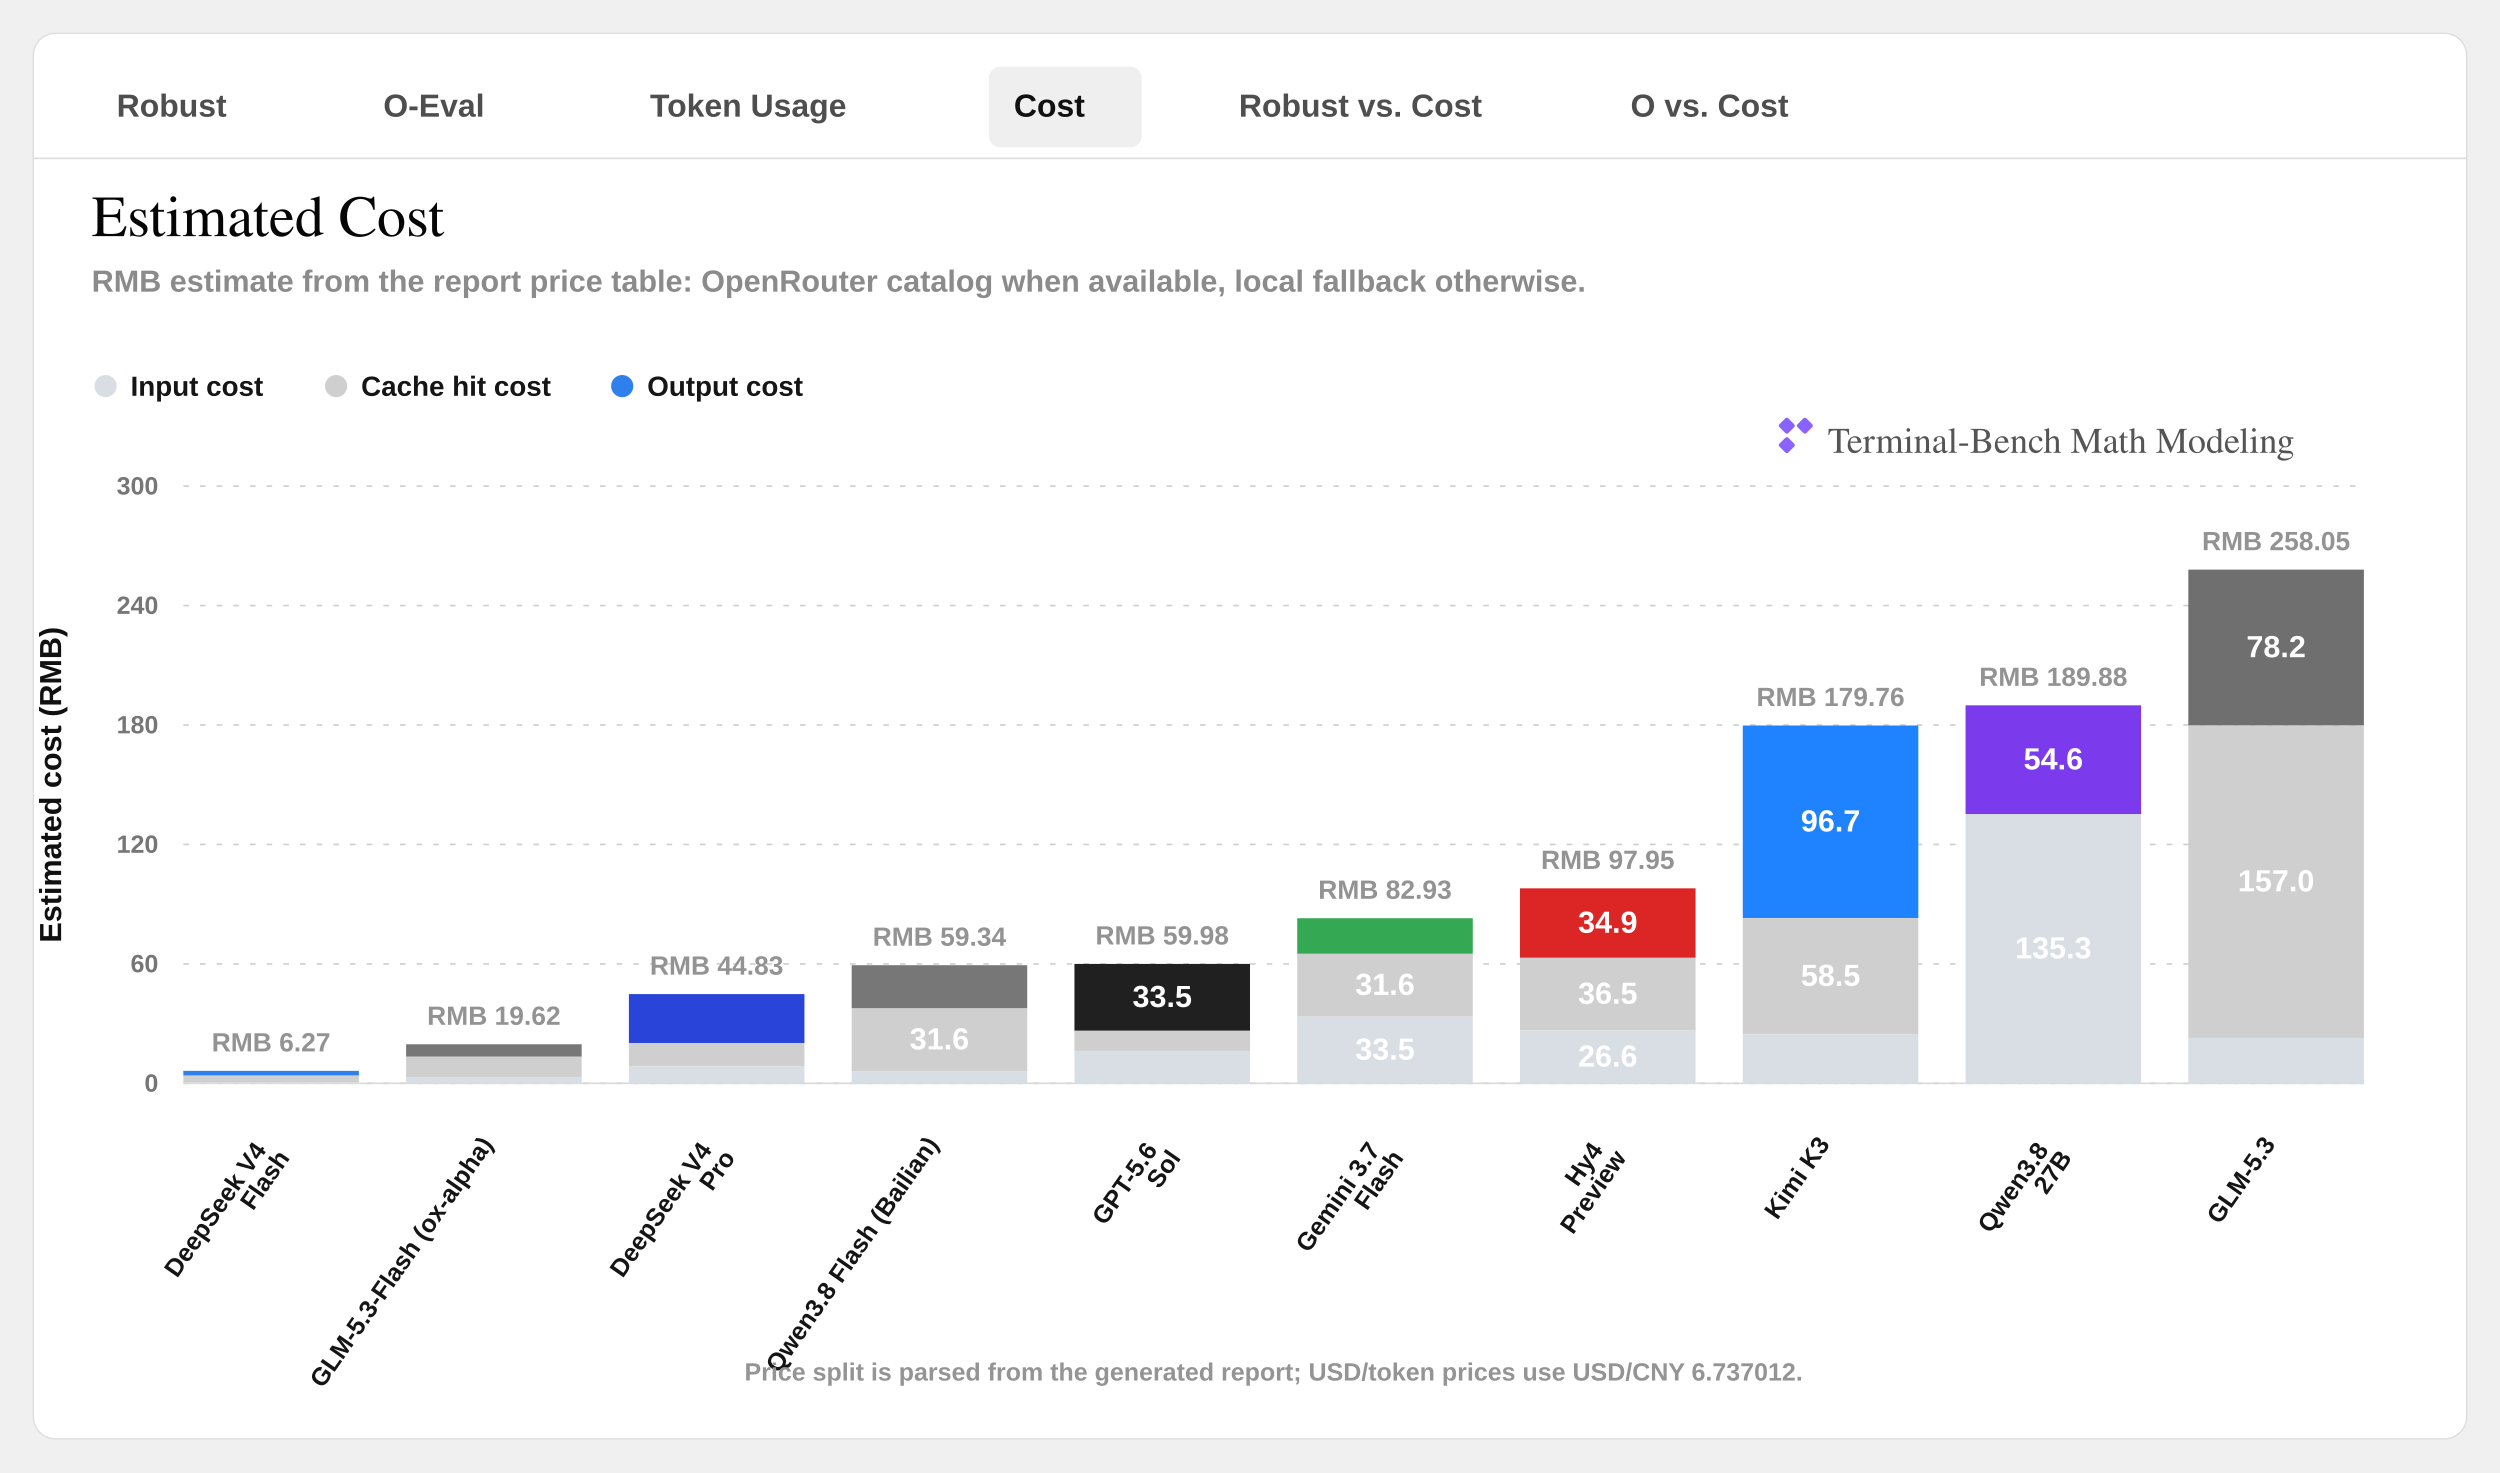
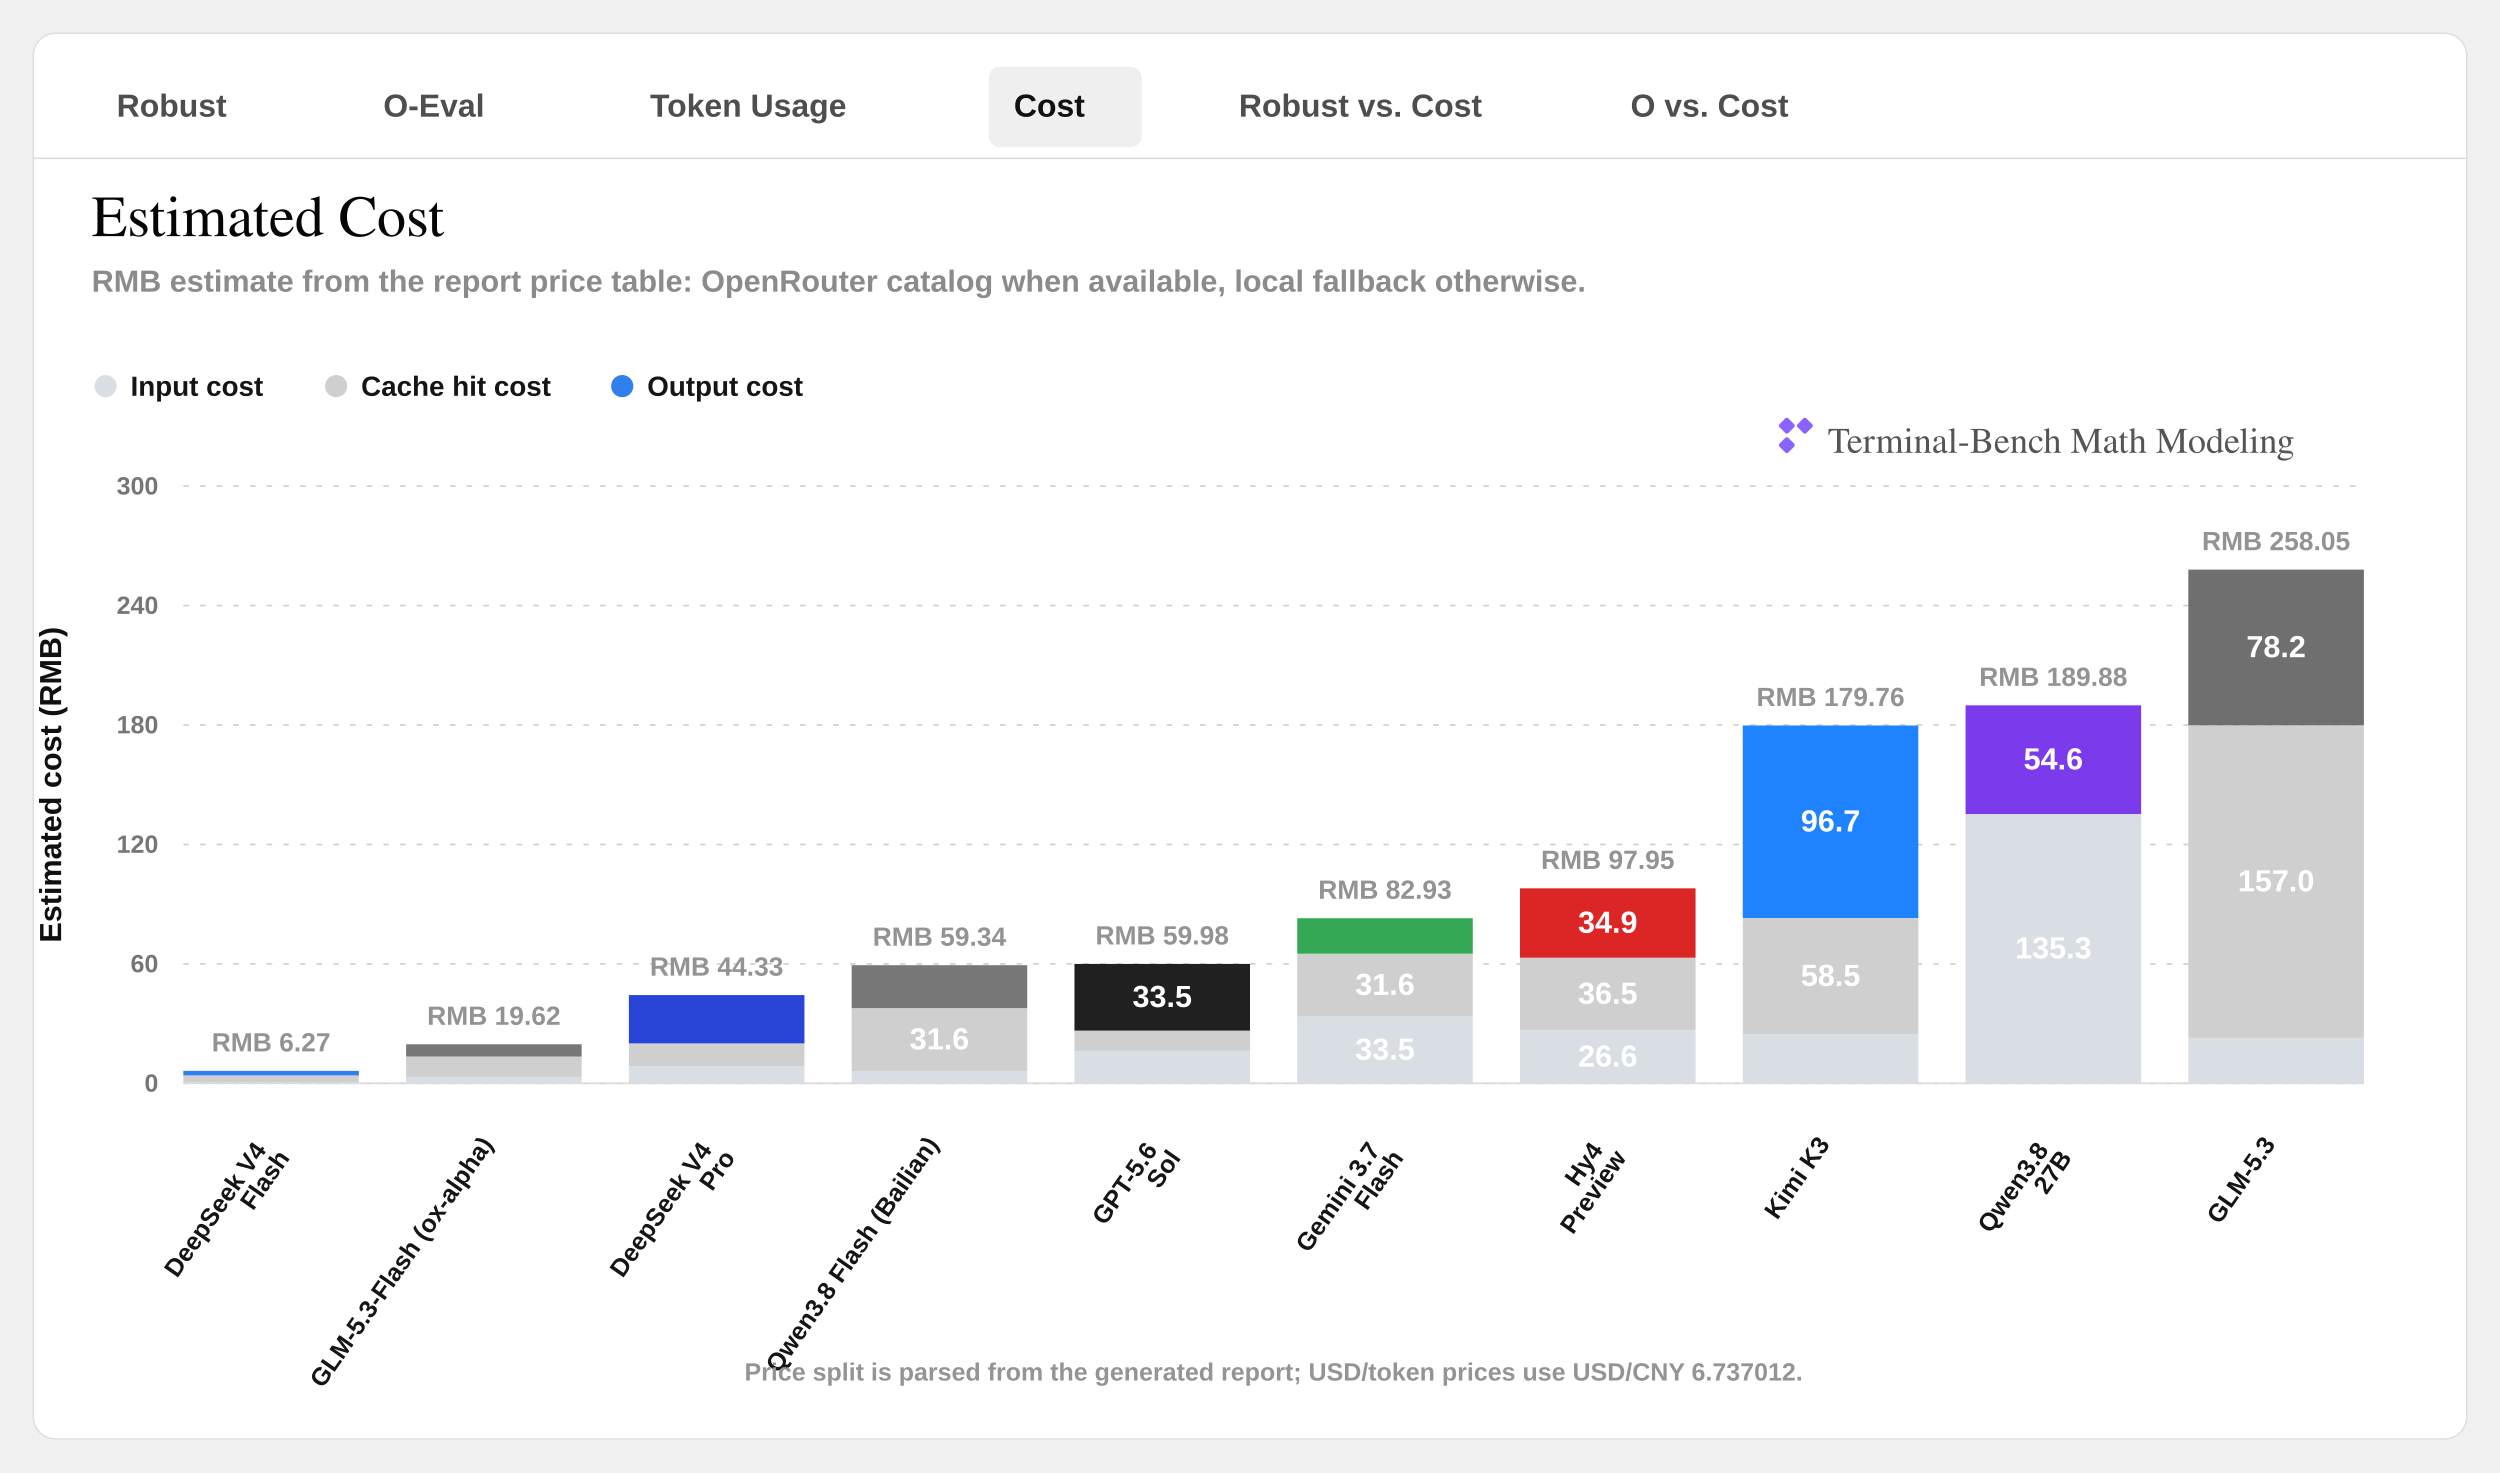
<svg xmlns="http://www.w3.org/2000/svg" width="1800" height="1060" viewBox="0 0 1800 1060" role="img">
  <style>
      .title { font-family: Georgia, Times, serif; font-size: 42px; fill: #050505; }
      .subtitle { font-family: Arial, Helvetica, sans-serif; font-size: 22px; fill: #8b8b8b; font-weight: 650; }
      .tab { font-family: Arial, Helvetica, sans-serif; font-size: 23px; fill: #4e4e4e; font-weight: 760; }
      .tab-active { fill: #111111; }
      .axis { font-family: Arial, Helvetica, sans-serif; font-size: 18px; fill: #767676; font-weight: 600; }
      .axis-title { font-family: Arial, Helvetica, sans-serif; font-size: 22px; fill: #101010; font-weight: 720; }
      .legend { font-family: Arial, Helvetica, sans-serif; font-size: 20px; fill: #151515; font-weight: 680; }
      .x-label { font-family: Arial, Helvetica, sans-serif; font-size: 18px; fill: #151515; font-weight: 650; }
      .bar-label { font-family: Arial, Helvetica, sans-serif; font-size: 22px; fill: #ffffff; font-weight: 800; }
      .top-label { font-family: Arial, Helvetica, sans-serif; font-size: 19px; fill: #939393; font-weight: 750; }
      .small-note { font-family: Arial, Helvetica, sans-serif; font-size: 18px; fill: #949494; font-weight: 650; }
      .point-label { font-family: Arial, Helvetica, sans-serif; font-size: 19px; fill: #4a4a4a; font-weight: 700; }
      .brand { font-family: Georgia, Times, serif; font-size: 26px; fill: #555555; }
    </style>
  <rect x="24.00" y="24.00" width="1752.00" height="1012.00" fill="#ffffff" stroke="#dddddd" rx="16.00" />
  <text x="84.00" y="84.00" text-anchor="start" class="tab">Robust</text>
  <text x="276.00" y="84.00" text-anchor="start" class="tab">O-Eval</text>
  <text x="468.00" y="84.00" text-anchor="start" class="tab">Token Usage</text>
  <rect x="712.00" y="48.00" width="110.00" height="58.00" fill="#efefef" rx="8.00" />
  <text x="730.00" y="84.00" text-anchor="start" class="tab tab-active">Cost</text>
  <text x="892.00" y="84.00" text-anchor="start" class="tab">Robust vs. Cost</text>
  <text x="1174.00" y="84.00" text-anchor="start" class="tab">O vs. Cost</text>
  <line x1="24.00" y1="114.00" x2="1776.00" y2="114.00" stroke="#dddddd" stroke-width="1.20" />
  <text x="66.00" y="170.00" text-anchor="start" class="title">Estimated Cost</text>
  <text x="66.00" y="210.00" text-anchor="start" class="subtitle">RMB estimate from the report price table: OpenRouter catalog when available, local fallback otherwise.</text>
  <circle cx="76.00" cy="278.00" r="8.00" fill="#d9dde4" />
  <text x="94.00" y="285.00" text-anchor="start" class="legend">Input cost</text>
  <circle cx="242.00" cy="278.00" r="8.00" fill="#cfcfcf" />
  <text x="260.00" y="285.00" text-anchor="start" class="legend">Cache hit cost</text>
  <circle cx="448.00" cy="278.00" r="8.00" fill="#2f80ed" />
  <text x="466.00" y="285.00" text-anchor="start" class="legend">Output cost</text>
  <rect x="1282.00" y="302.00" width="9" height="9" rx="1.5" fill="#8a63ff" transform="rotate(-45 1286.50 306.50)" />
  <rect x="1295.00" y="302.00" width="9" height="9" rx="1.5" fill="#8a63ff" transform="rotate(-45 1299.50 306.50)" />
  <rect x="1282.00" y="316.00" width="9" height="9" rx="1.5" fill="#8a63ff" transform="rotate(-45 1286.50 320.50)" />
  <text x="1316.00" y="326.00" text-anchor="start" class="brand">Terminal-Bench Math Modeling</text>
  <line x1="132.00" y1="780.00" x2="1702.00" y2="780.00" stroke="#cfcfcf" stroke-width="1.20" stroke-dasharray="4 8" />
  <text x="114.00" y="786.00" text-anchor="end" class="axis">0</text>
  <line x1="132.00" y1="694.00" x2="1702.00" y2="694.00" stroke="#cfcfcf" stroke-width="1.20" stroke-dasharray="4 8" />
  <text x="114.00" y="700.00" text-anchor="end" class="axis">60</text>
  <line x1="132.00" y1="608.00" x2="1702.00" y2="608.00" stroke="#cfcfcf" stroke-width="1.20" stroke-dasharray="4 8" />
  <text x="114.00" y="614.00" text-anchor="end" class="axis">120</text>
  <line x1="132.00" y1="522.00" x2="1702.00" y2="522.00" stroke="#cfcfcf" stroke-width="1.20" stroke-dasharray="4 8" />
  <text x="114.00" y="528.00" text-anchor="end" class="axis">180</text>
  <line x1="132.00" y1="436.00" x2="1702.00" y2="436.00" stroke="#cfcfcf" stroke-width="1.20" stroke-dasharray="4 8" />
  <text x="114.00" y="442.00" text-anchor="end" class="axis">240</text>
  <line x1="132.00" y1="350.00" x2="1702.00" y2="350.00" stroke="#cfcfcf" stroke-width="1.20" stroke-dasharray="4 8" />
  <text x="114.00" y="356.00" text-anchor="end" class="axis">300</text>
  <line x1="132.00" y1="780.00" x2="1702.00" y2="780.00" stroke="#dadada" stroke-width="1.20" />
  <text x="44.00" y="565.00" text-anchor="middle" class="axis-title" transform="rotate(-90 44.00 565.00)">Estimated cost (RMB)</text>
  <rect x="132.00" y="779.23" width="126.40" height="0.77" fill="#d9dde4" />
  <rect x="132.00" y="774.31" width="126.40" height="4.91" fill="#cfcfcf" />
  <rect x="132.00" y="771.02" width="126.40" height="3.30" fill="#2f80ed" />
  <text x="195.20" y="757.01" text-anchor="middle" class="top-label">RMB 6.27</text>
  <g transform="translate(195.20,824.00) rotate(-55)">
    <text class="x-label" text-anchor="end">
      <tspan x="0" dy="0">DeepSeek V4</tspan>
      <tspan x="0" dy="17">Flash</tspan>
    </text>
  </g>
  <rect x="292.40" y="775.47" width="126.40" height="4.53" fill="#d9dde4" />
  <rect x="292.40" y="760.76" width="126.40" height="14.70" fill="#cfcfcf" />
  <rect x="292.40" y="751.87" width="126.40" height="8.89" fill="#777777" />
  <text x="355.60" y="737.88" text-anchor="middle" class="top-label">RMB 19.62</text>
  <g transform="translate(355.60,824.00) rotate(-55)">
    <text class="x-label" text-anchor="end">
      <tspan x="0" dy="0">GLM-5.3-Flash (ox-alpha)</tspan>
    </text>
  </g>
-   <rect x="452.80" y="767.80" width="126.40" height="12.20" fill="#d9dde4" />
-   <rect x="452.80" y="750.94" width="126.40" height="16.85" fill="#cfcfcf" />
-   <rect x="452.80" y="715.75" width="126.40" height="35.19" fill="#2945d9" />
-   <text x="516.00" y="701.74" text-anchor="middle" class="top-label">RMB 44.83</text>
+   <rect x="452.80" y="767.93" width="126.40" height="12.07" fill="#d9dde4" />
+   <rect x="452.80" y="751.26" width="126.40" height="16.67" fill="#cfcfcf" />
+   <rect x="452.80" y="716.46" width="126.40" height="34.80" fill="#2945d9" />
+   <text x="516.00" y="702.46" text-anchor="middle" class="top-label">RMB 44.33</text>
  <g transform="translate(516.00,824.00) rotate(-55)">
    <text class="x-label" text-anchor="end">
      <tspan x="0" dy="0">DeepSeek V4</tspan>
      <tspan x="0" dy="17">Pro</tspan>
    </text>
  </g>
  <rect x="613.20" y="771.23" width="126.40" height="8.77" fill="#d9dde4" />
  <rect x="613.20" y="725.87" width="126.40" height="45.36" fill="#cfcfcf" />
  <text x="676.40" y="755.55" text-anchor="middle" class="bar-label" fill="#777777" font-size="18">31.6</text>
  <rect x="613.20" y="694.94" width="126.40" height="30.93" fill="#777777" />
  <text x="676.40" y="680.95" text-anchor="middle" class="top-label">RMB 59.34</text>
  <g transform="translate(676.40,824.00) rotate(-55)">
    <text class="x-label" text-anchor="end">
      <tspan x="0" dy="0">Qwen3.8 Flash (Bailian)</tspan>
    </text>
  </g>
  <rect x="773.60" y="756.67" width="126.40" height="23.33" fill="#d9dde4" />
  <rect x="773.60" y="742.06" width="126.40" height="14.61" fill="#cfcfcf" />
  <rect x="773.60" y="694.02" width="126.40" height="48.04" fill="#202020" />
  <text x="836.80" y="725.04" text-anchor="middle" class="bar-label" fill="#ffffff" font-size="18">33.5</text>
  <text x="836.80" y="680.03" text-anchor="middle" class="top-label">RMB 59.98</text>
  <g transform="translate(836.80,824.00) rotate(-55)">
    <text class="x-label" text-anchor="end">
      <tspan x="0" dy="0">GPT-5.6</tspan>
      <tspan x="0" dy="17">Sol</tspan>
    </text>
  </g>
  <rect x="934.00" y="731.95" width="126.40" height="48.05" fill="#d9dde4" />
  <text x="997.20" y="762.98" text-anchor="middle" class="bar-label" fill="#777777" font-size="18">33.5</text>
  <rect x="934.00" y="686.69" width="126.40" height="45.26" fill="#cfcfcf" />
  <text x="997.20" y="716.32" text-anchor="middle" class="bar-label" fill="#777777" font-size="18">31.6</text>
  <rect x="934.00" y="661.13" width="126.40" height="25.56" fill="#34a853" />
  <text x="997.20" y="647.13" text-anchor="middle" class="top-label">RMB 82.93</text>
  <g transform="translate(997.20,824.00) rotate(-55)">
    <text class="x-label" text-anchor="end">
      <tspan x="0" dy="0">Gemini 3.7</tspan>
      <tspan x="0" dy="17">Flash</tspan>
    </text>
  </g>
  <rect x="1094.40" y="741.89" width="126.40" height="38.11" fill="#d9dde4" />
  <text x="1157.60" y="767.94" text-anchor="middle" class="bar-label" fill="#777777" font-size="18">26.6</text>
  <rect x="1094.40" y="689.56" width="126.40" height="52.33" fill="#cfcfcf" />
  <text x="1157.60" y="722.73" text-anchor="middle" class="bar-label" fill="#777777" font-size="18">36.5</text>
  <rect x="1094.40" y="639.60" width="126.40" height="49.96" fill="#dc2626" />
  <text x="1157.60" y="671.58" text-anchor="middle" class="bar-label" fill="#ffffff" font-size="18">34.9</text>
  <text x="1157.60" y="625.61" text-anchor="middle" class="top-label">RMB 97.95</text>
  <g transform="translate(1157.60,824.00) rotate(-55)">
    <text class="x-label" text-anchor="end">
      <tspan x="0" dy="0">Hy4</tspan>
      <tspan x="0" dy="17">Preview</tspan>
    </text>
  </g>
  <rect x="1254.80" y="744.74" width="126.40" height="35.26" fill="#d9dde4" />
  <rect x="1254.80" y="660.94" width="126.40" height="83.80" fill="#cfcfcf" />
  <text x="1318.00" y="709.84" text-anchor="middle" class="bar-label" fill="#777777" font-size="18">58.5</text>
  <rect x="1254.80" y="522.35" width="126.40" height="138.59" fill="#1f83ff" />
  <text x="1318.00" y="598.64" text-anchor="middle" class="bar-label" fill="#ffffff" font-size="18">96.7</text>
  <text x="1318.00" y="508.34" text-anchor="middle" class="top-label">RMB 179.76</text>
  <g transform="translate(1318.00,824.00) rotate(-55)">
    <text class="x-label" text-anchor="end">
      <tspan x="0" dy="0">Kimi K3</tspan>
    </text>
  </g>
  <rect x="1415.20" y="586.11" width="126.40" height="193.89" fill="#d9dde4" />
  <text x="1478.40" y="690.05" text-anchor="middle" class="bar-label" fill="#777777" font-size="18">135.3</text>
  <rect x="1415.20" y="507.84" width="126.40" height="78.26" fill="#7c3aed" />
  <text x="1478.40" y="553.97" text-anchor="middle" class="bar-label" fill="#ffffff" font-size="18">54.6</text>
  <text x="1478.40" y="493.84" text-anchor="middle" class="top-label">RMB 189.88</text>
  <g transform="translate(1478.40,824.00) rotate(-55)">
    <text class="x-label" text-anchor="end">
      <tspan x="0" dy="0">Qwen3.8</tspan>
      <tspan x="0" dy="17">27B</tspan>
    </text>
  </g>
  <rect x="1575.60" y="747.29" width="126.40" height="32.71" fill="#d9dde4" />
  <rect x="1575.60" y="522.25" width="126.40" height="225.05" fill="#cfcfcf" />
  <text x="1638.80" y="641.77" text-anchor="middle" class="bar-label" fill="#777777" font-size="18">157.0</text>
  <rect x="1575.60" y="410.13" width="126.40" height="112.12" fill="#6f6f6f" />
  <text x="1638.80" y="473.19" text-anchor="middle" class="bar-label" fill="#ffffff" font-size="18">78.2</text>
  <text x="1638.80" y="396.13" text-anchor="middle" class="top-label">RMB 258.05</text>
  <g transform="translate(1638.80,824.00) rotate(-55)">
    <text class="x-label" text-anchor="end">
      <tspan x="0" dy="0">GLM-5.3</tspan>
    </text>
  </g>
  <text x="917.00" y="994.00" text-anchor="middle" class="small-note">Price split is parsed from the generated report; USD/token prices use USD/CNY 6.737012.</text>
</svg>
